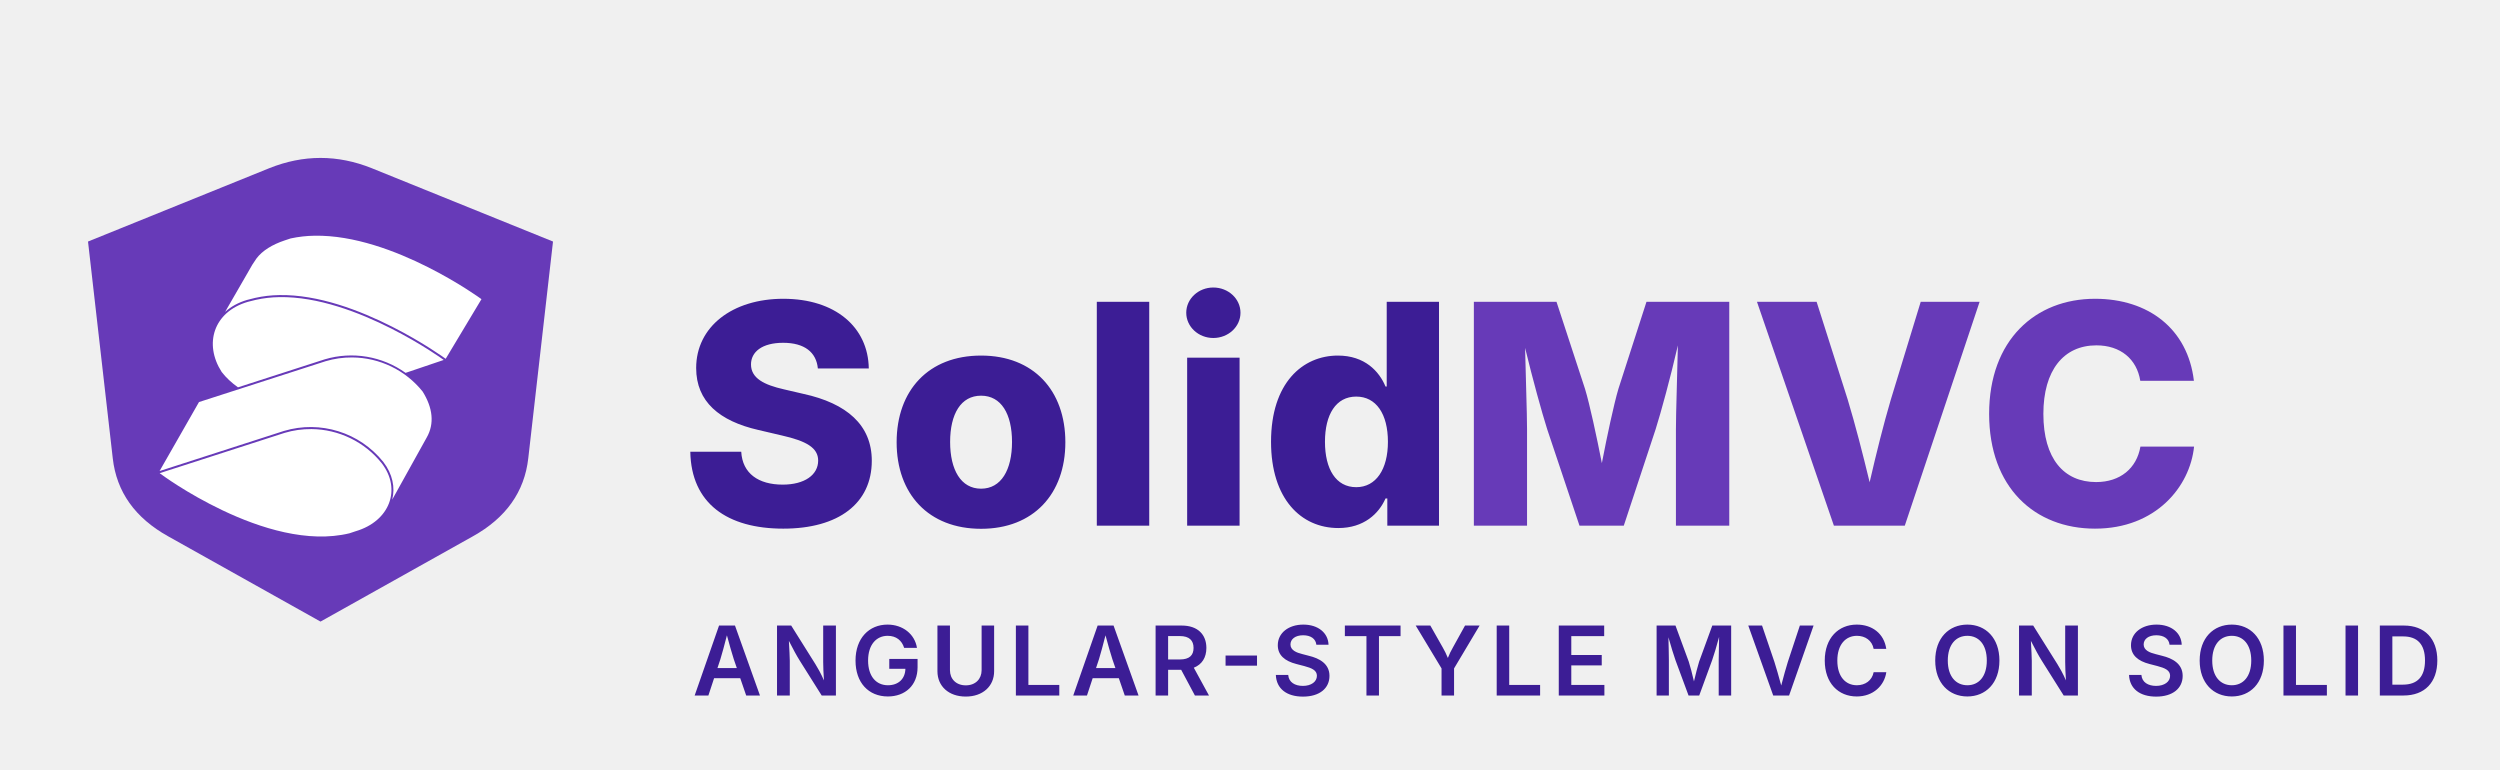
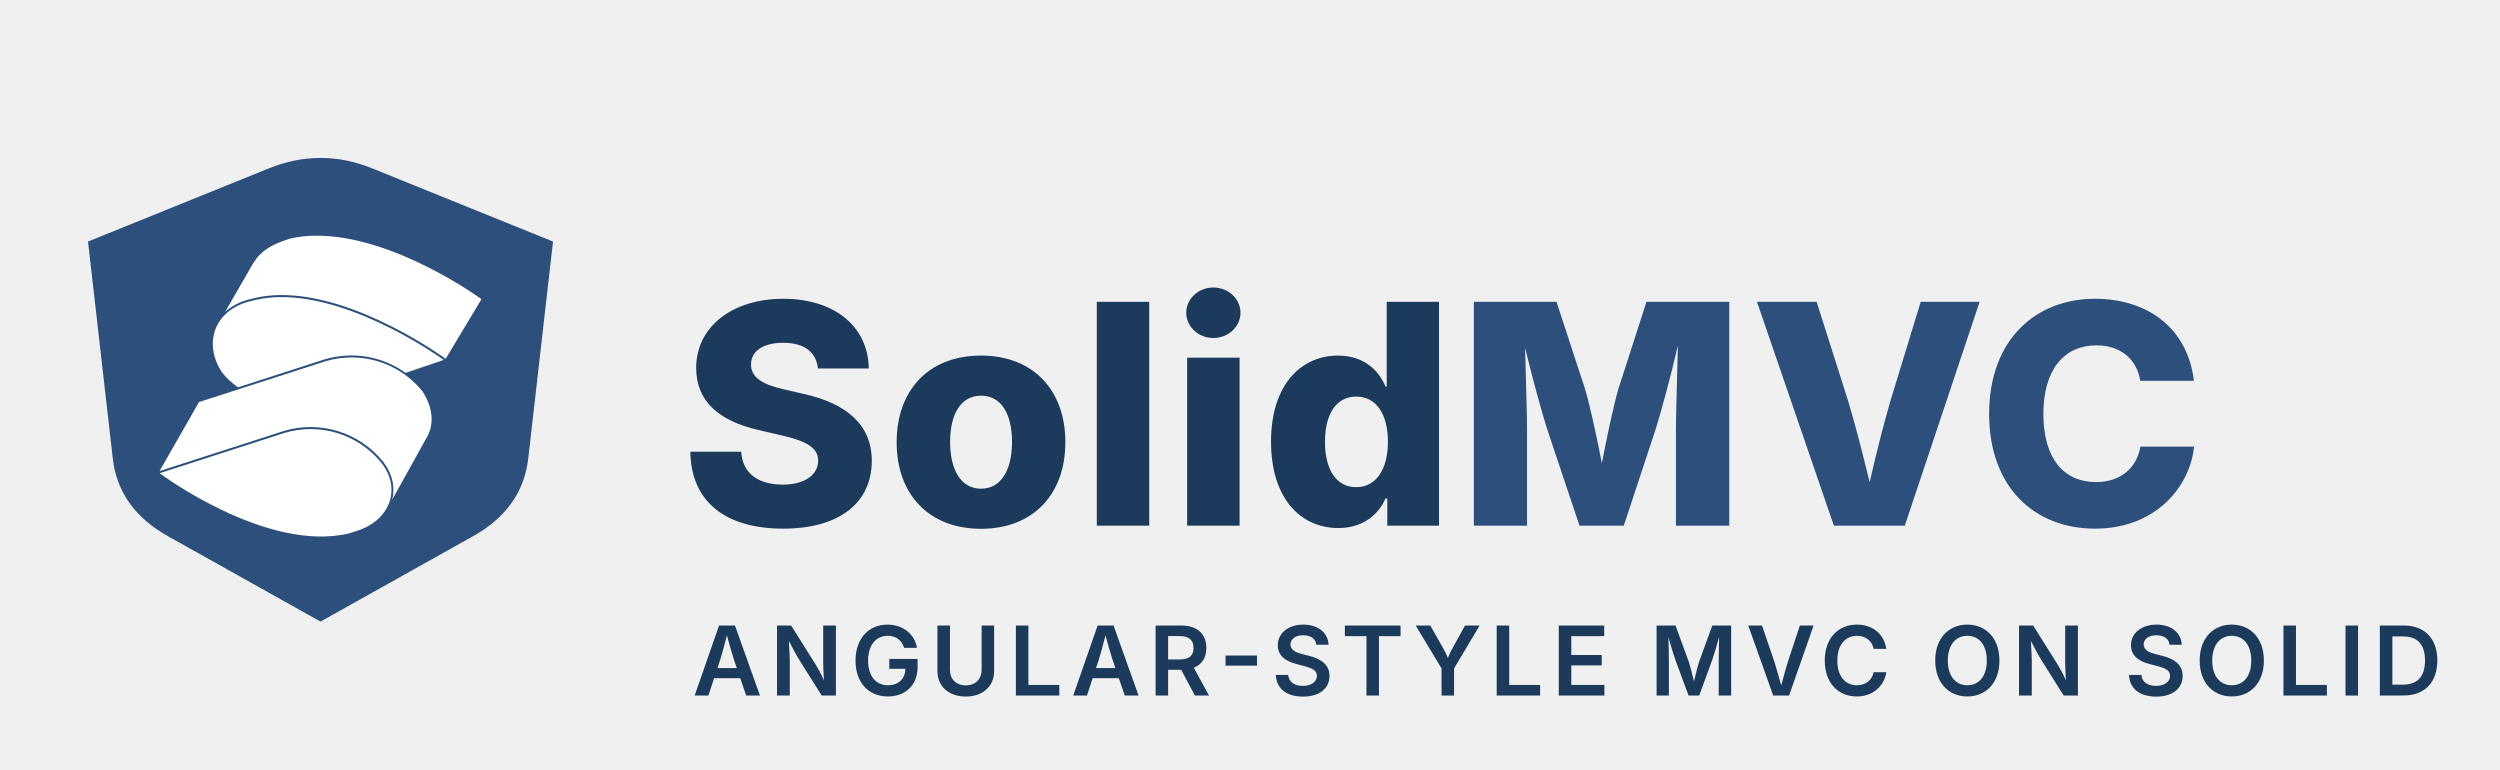
<svg xmlns="http://www.w3.org/2000/svg" viewBox="0 8 780 240">
  <g transform="translate(-55 -11.5) scale(0.62)">
    <g transform="translate(70 73.5) scale(15)">
-       <path d="M 10.28,2.84 Q 12,2.15 13.72,2.84 L 19.8,5.3 L 18.97,12.57 Q 18.78,14.26 17.11,15.19 L 12,18.05 L 6.89,15.19 Q 5.22,14.26 5.03,12.57 L 4.2,5.3 Z" fill="#673ab8" />
+       <path d="M 10.28,2.84 Q 12,2.15 13.72,2.84 L 19.8,5.3 L 18.97,12.57 Q 18.78,14.26 17.11,15.19 L 12,18.05 L 6.89,15.19 Q 5.22,14.26 5.03,12.57 L 4.2,5.3 Z" fill="#2c4f7c" />
      <g transform="translate(6.6 4.75) scale(0.45)">
        <path d="M11.558.788A9.082 9.082 0 0 0 9.776.99l-.453.15c-.906.303-1.656.755-2.1 1.348l-.301.452-2.035 3.528c.426-.387.974-.698 1.643-.894h.001l.613-.154h.001a8.82 8.82 0 0 1 1.777-.206c2.916-.053 6.033 1.148 8.423 2.36 2.317 1.175 3.888 2.32 3.987 2.39L24 5.518c-.082-.06-1.66-1.21-3.991-2.386-2.393-1.206-5.521-2.396-8.45-2.343zM8.924 5.366a8.634 8.634 0 0 0-1.745.203l-.606.151c-1.278.376-2.095 1.16-2.43 2.108-.334.948-.188 2.065.487 3.116.33.43.747.813 1.216 1.147L12.328 10h.001a6.943 6.943 0 0 1 6.013 1.013l2.844-.963c-.17-.124-1.663-1.2-3.91-2.34-2.379-1.206-5.479-2.396-8.352-2.344zm5.435 4.497a6.791 6.791 0 0 0-1.984.283L2.94 13.189 0 18.334l9.276-2.992a6.945 6.945 0 0 1 7.408 2.314v.001c.695.903.89 1.906.66 2.808l2.572-4.63c.595-1.041.45-2.225-.302-3.429a6.792 6.792 0 0 0-5.255-2.543zm-3.031 5.341a6.787 6.787 0 0 0-2.006.283L.008 18.492c.175.131 2.02 1.498 4.687 2.768 2.797 1.332 6.37 2.467 9.468 1.712l.454-.152h.002c1.278-.376 2.134-1.162 2.487-2.09.353-.93.207-2.004-.541-2.978a6.791 6.791 0 0 0-5.237-2.548z" fill="#ffffff" />
      </g>
    </g>
  </g>
-   <text x="212" y="172" font-family="system-ui, -apple-system, sans-serif" font-weight="800" font-size="96" fill="#3c1d95" letter-spacing="1">Solid<tspan fill="#673ab8">MVC</tspan>
+   <text x="212" y="172" font-family="system-ui, -apple-system, sans-serif" font-weight="800" font-size="96" fill="#1c3a5c" letter-spacing="1">Solid<tspan fill="#2c4f7c">MVC</tspan>
  </text>
-   <text x="216" y="225" font-family="system-ui, -apple-system, sans-serif" font-weight="600" font-size="30" fill="#3c1d95" letter-spacing="2.4">ANGULAR-STYLE MVC ON SOLID</text>
+   <text x="216" y="225" font-family="system-ui, -apple-system, sans-serif" font-weight="600" font-size="30" fill="#1c3a5c" letter-spacing="2.4">ANGULAR-STYLE MVC ON SOLID</text>
</svg>
